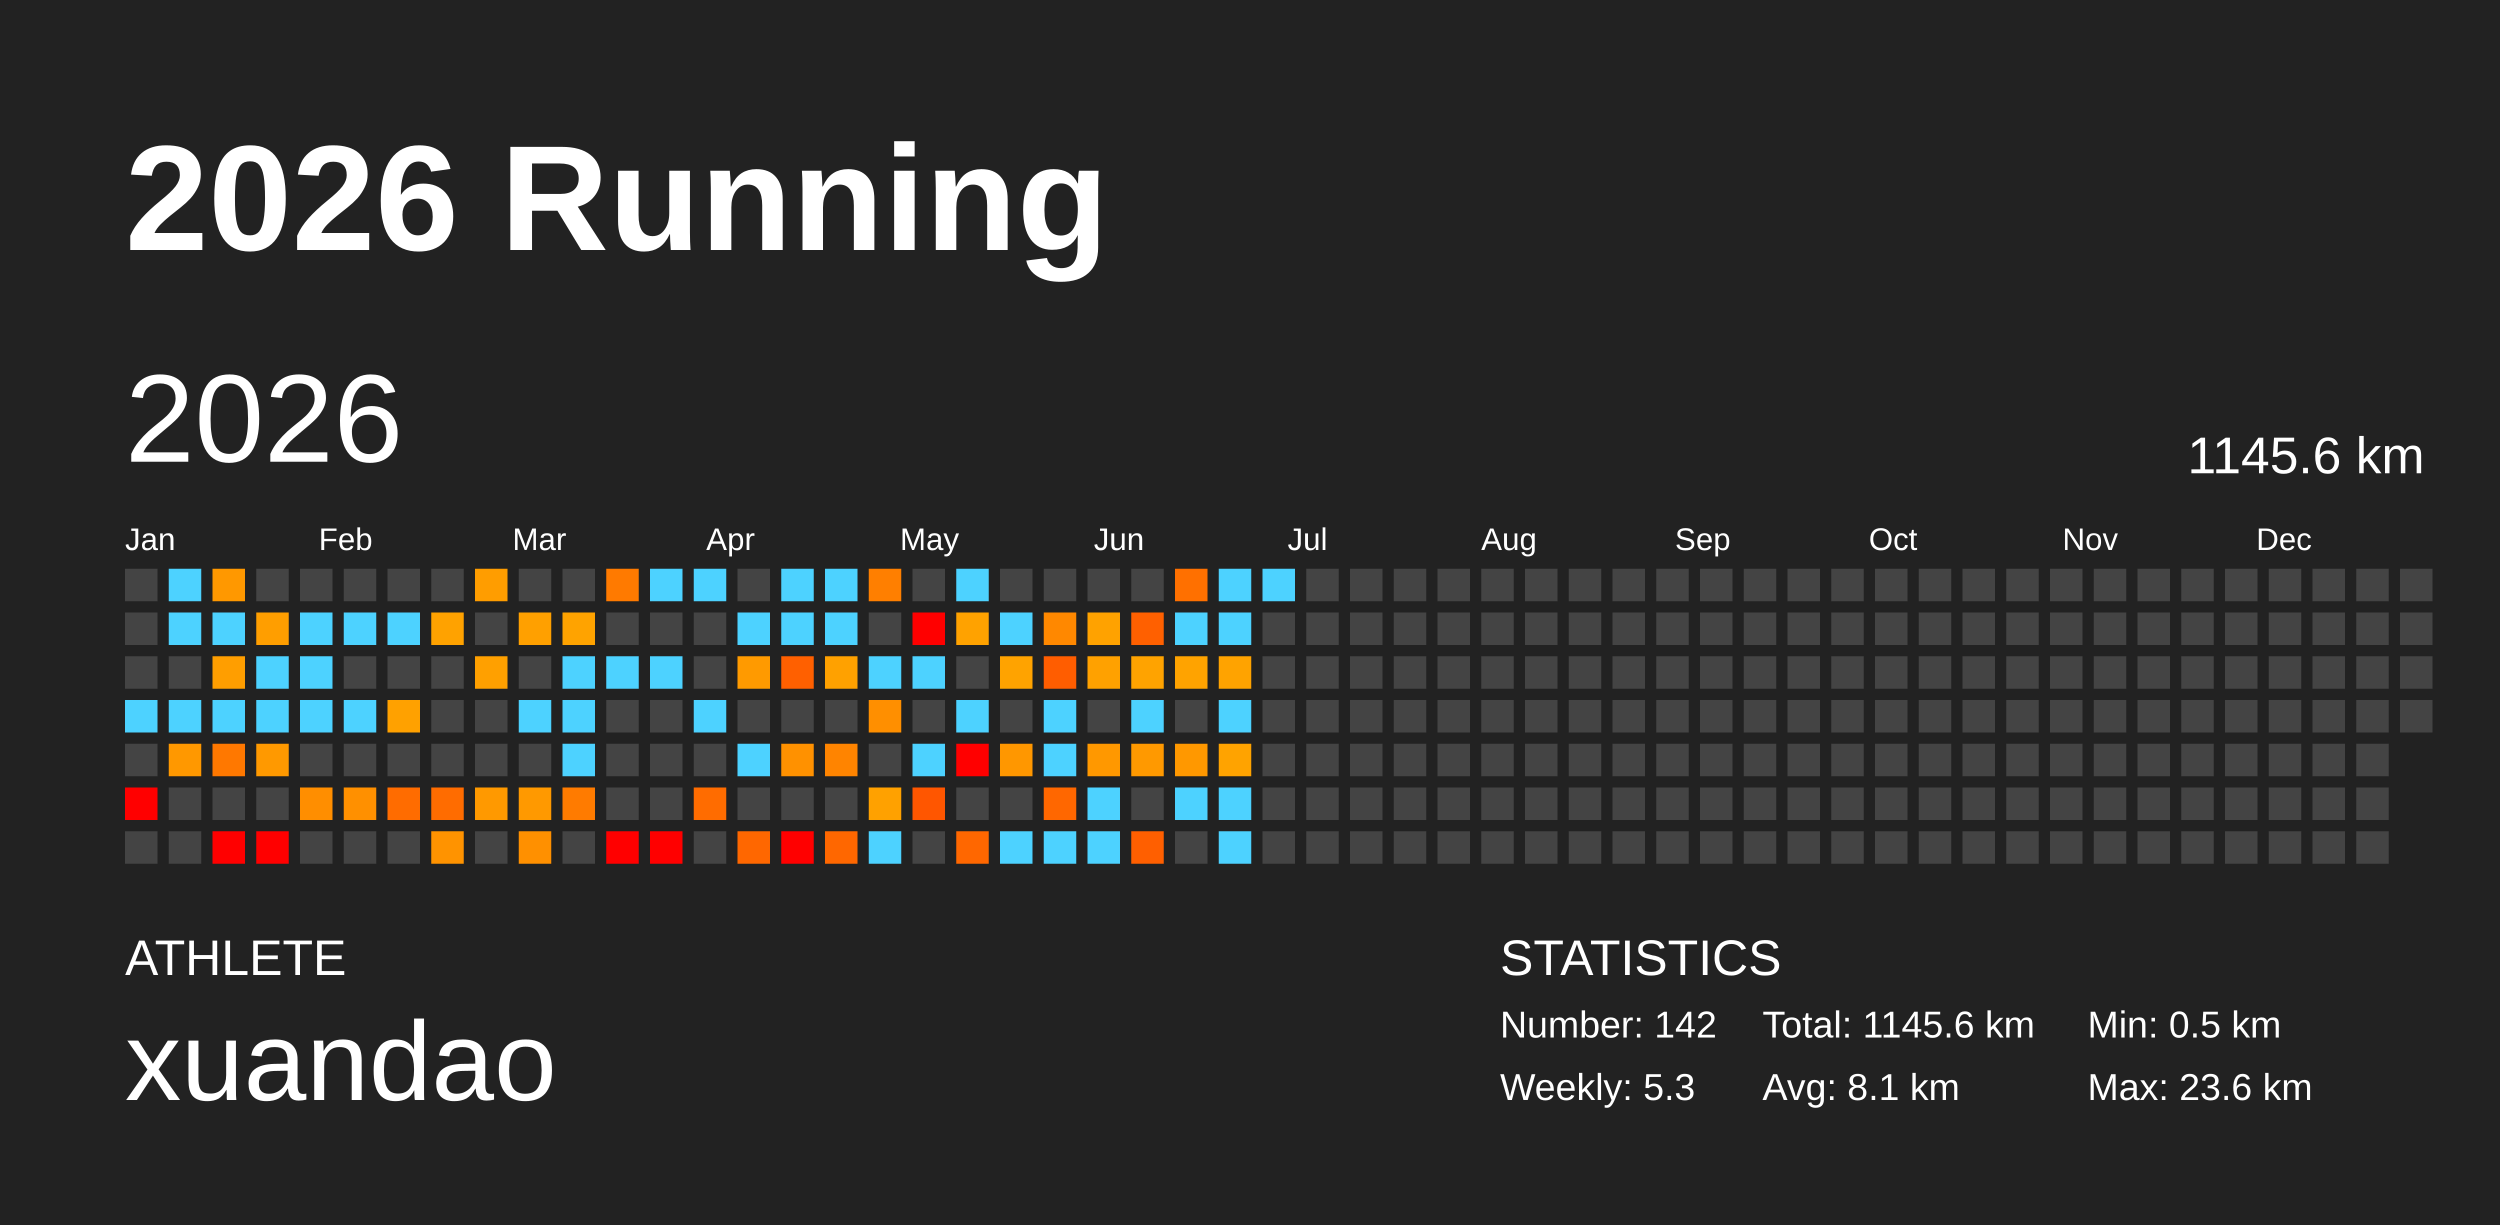
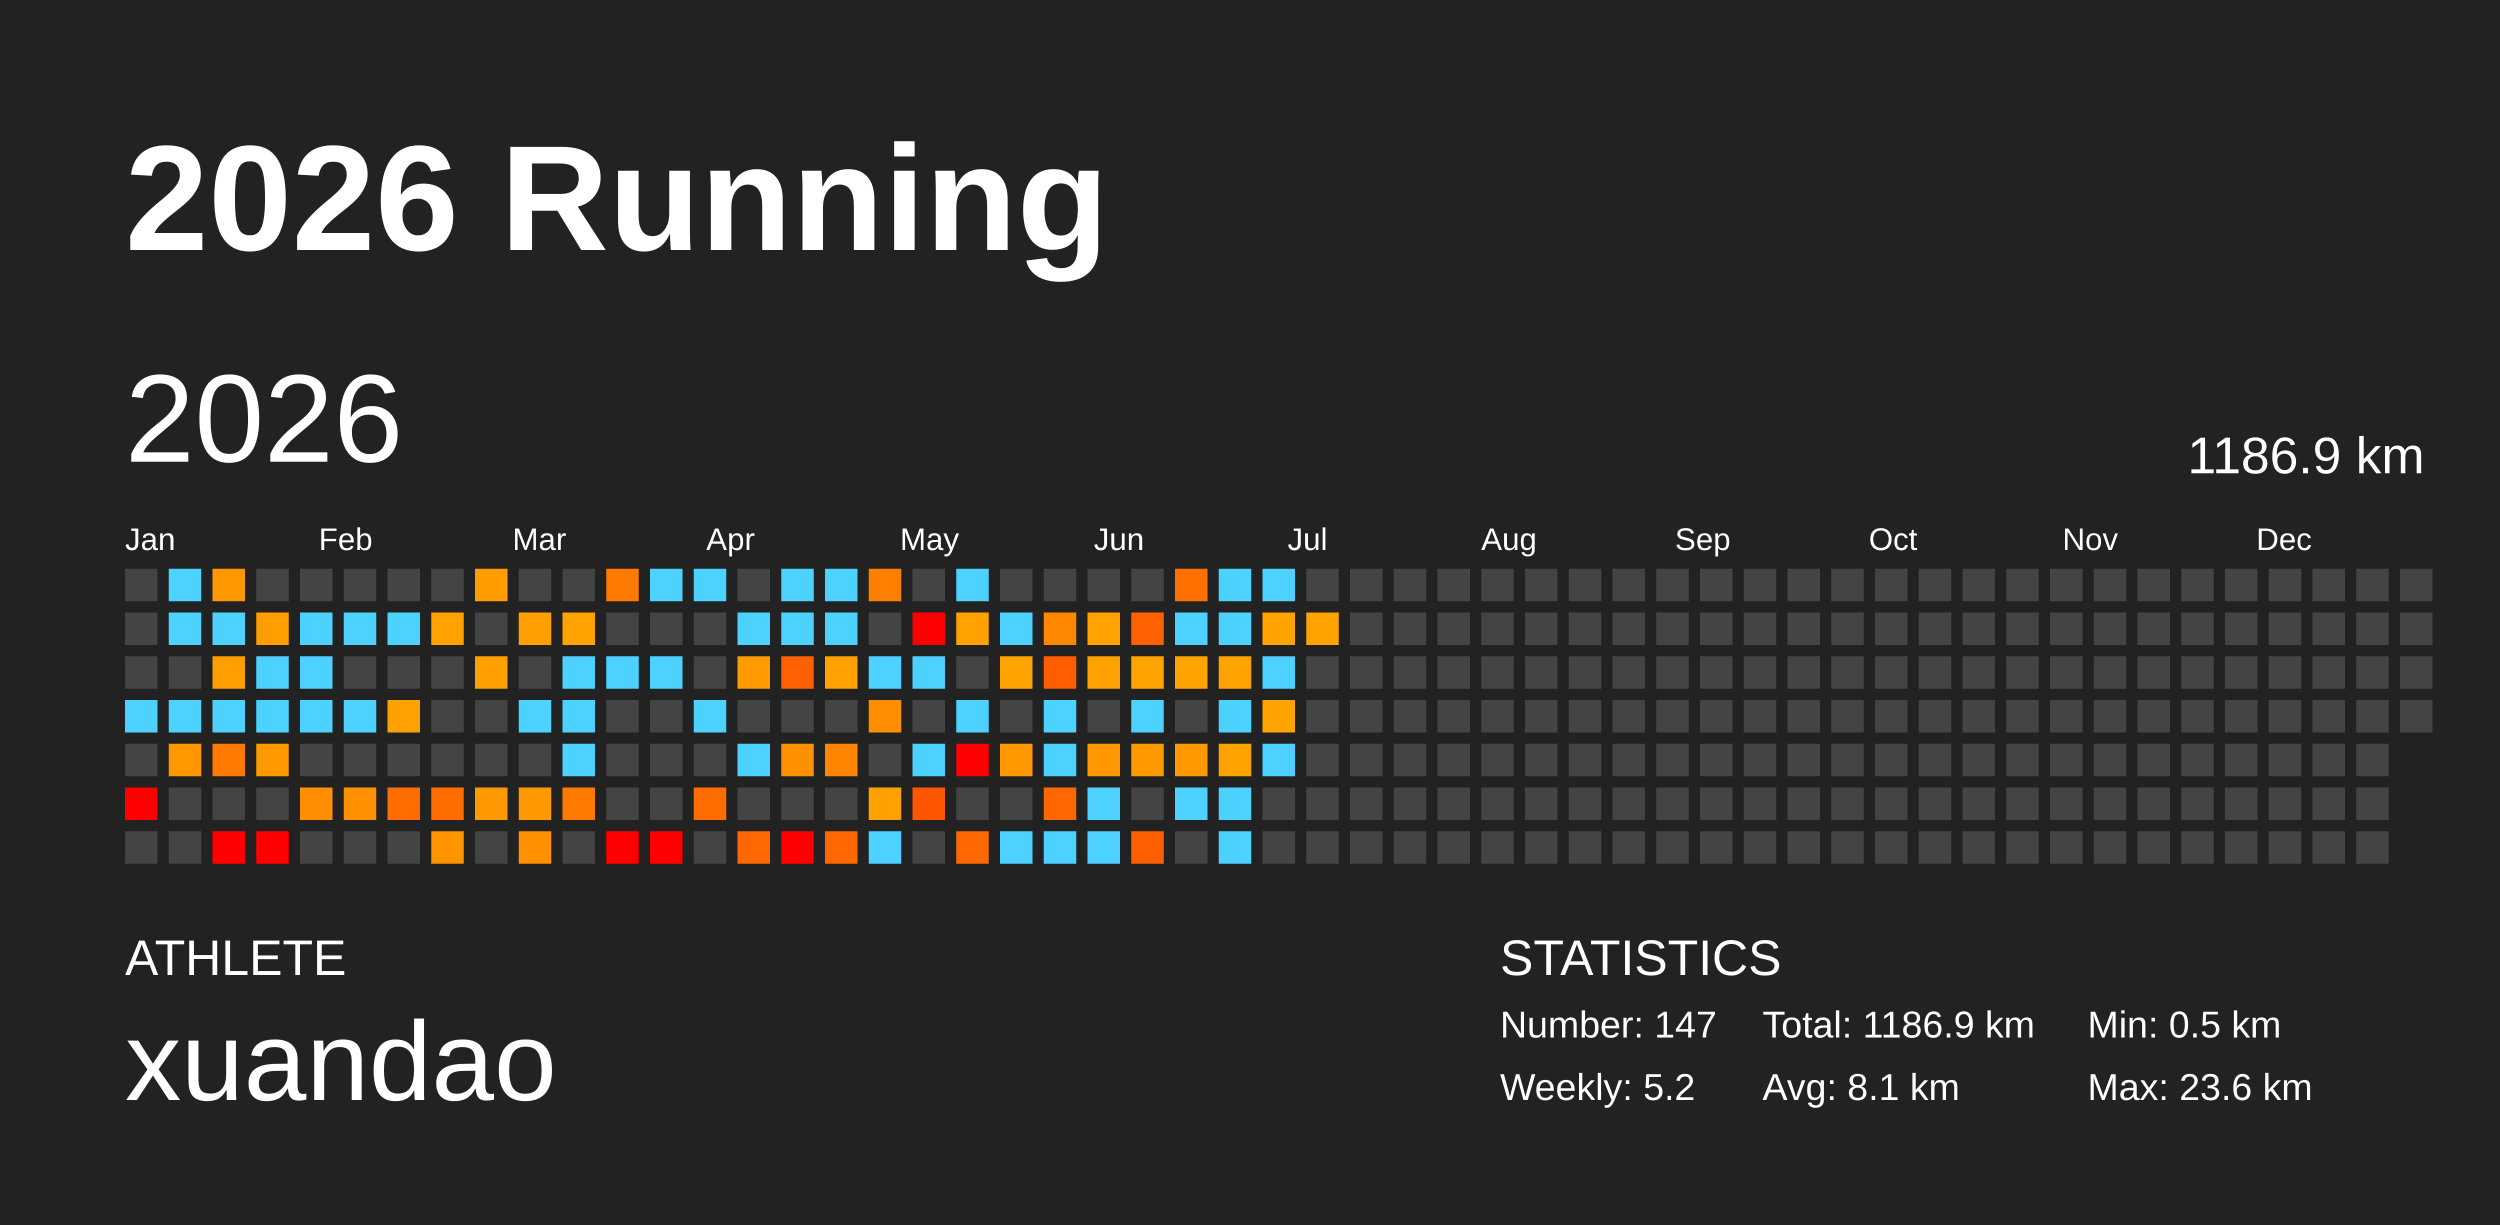
<svg xmlns="http://www.w3.org/2000/svg" baseProfile="full" height="98mm" version="1.1" viewBox="0,0,200,98" width="200mm">
  <defs />
  <rect fill="#222222" height="98" width="200" x="0" y="0" />
  <text fill="#FFFFFF" style="font-size:12px; font-family:Arial; font-weight:bold;" x="10" y="20">2026 Running</text>
  <text fill="#FFFFFF" style="font-size:4px; font-family:Arial" x="10" y="78">ATHLETE</text>
  <text fill="#FFFFFF" style="font-size:9px; font-family:Arial" x="10" y="88">xuandao</text>
  <text fill="#FFFFFF" style="font-size:4px; font-family:Arial" x="120" y="78">STATISTICS</text>
-   <text fill="#FFFFFF" style="font-size:3px; font-family:Arial" x="120" y="83">Number: 142</text>
-   <text fill="#FFFFFF" style="font-size:3px; font-family:Arial" x="120" y="88">Weekly: 5.3</text>
-   <text fill="#FFFFFF" style="font-size:3px; font-family:Arial" x="141" y="83">Total: 1145.6 km</text>
+   <text fill="#FFFFFF" style="font-size:3px; font-family:Arial" x="120" y="83">Number: 147</text>
+   <text fill="#FFFFFF" style="font-size:3px; font-family:Arial" x="120" y="88">Weekly: 5.2</text>
+   <text fill="#FFFFFF" style="font-size:3px; font-family:Arial" x="141" y="83">Total: 1186.9 km</text>
  <text fill="#FFFFFF" style="font-size:3px; font-family:Arial" x="141" y="88">Avg: 8.1 km</text>
  <text fill="#FFFFFF" style="font-size:3px; font-family:Arial" x="167" y="83">Min: 0.5 km</text>
  <text fill="#FFFFFF" style="font-size:3px; font-family:Arial" x="167" y="88">Max: 23.6 km</text>
  <text dominant-baseline="hanging" fill="#FFFFFF" style="font-size:10.0px; font-family:Arial;" x="10" y="30">2026</text>
-   <text dominant-baseline="hanging" fill="#FFFFFF" style="font-size:4.125px; font-family:Arial;" x="175" y="35">1145.6 km</text>
+   <text dominant-baseline="hanging" fill="#FFFFFF" style="font-size:4.125px; font-family:Arial;" x="175" y="35">1186.9 km</text>
  <text fill="#FFFFFF" style="font-size:2.5px; font-family:Arial" x="10.0" y="44">Jan</text>
  <text fill="#FFFFFF" style="font-size:2.5px; font-family:Arial" x="25.5" y="44">Feb</text>
  <text fill="#FFFFFF" style="font-size:2.5px; font-family:Arial" x="41.0" y="44">Mar</text>
  <text fill="#FFFFFF" style="font-size:2.5px; font-family:Arial" x="56.5" y="44">Apr</text>
  <text fill="#FFFFFF" style="font-size:2.5px; font-family:Arial" x="72.0" y="44">May</text>
  <text fill="#FFFFFF" style="font-size:2.5px; font-family:Arial" x="87.5" y="44">Jun</text>
  <text fill="#FFFFFF" style="font-size:2.5px; font-family:Arial" x="103.0" y="44">Jul</text>
  <text fill="#FFFFFF" style="font-size:2.5px; font-family:Arial" x="118.5" y="44">Aug</text>
  <text fill="#FFFFFF" style="font-size:2.5px; font-family:Arial" x="134.0" y="44">Sep</text>
  <text fill="#FFFFFF" style="font-size:2.5px; font-family:Arial" x="149.5" y="44">Oct</text>
  <text fill="#FFFFFF" style="font-size:2.5px; font-family:Arial" x="165.0" y="44">Nov</text>
  <text fill="#FFFFFF" style="font-size:2.5px; font-family:Arial" x="180.5" y="44">Dec</text>
  <rect fill="#444444" height="2.6" width="2.6" x="10.0" y="45.5" />
  <rect fill="#444444" height="2.6" width="2.6" x="10.0" y="49.0" />
  <rect fill="#444444" height="2.6" width="2.6" x="10.0" y="52.5" />
  <rect fill="#4dd2ff" height="2.6" width="2.6" x="10.0" y="56.0" />
  <rect fill="#444444" height="2.6" width="2.6" x="10.0" y="59.5" />
  <rect fill="red" height="2.6" width="2.6" x="10.0" y="63.0" />
  <rect fill="#444444" height="2.6" width="2.6" x="10.0" y="66.5" />
  <rect fill="#4dd2ff" height="2.6" width="2.6" x="13.5" y="45.5" />
  <rect fill="#4dd2ff" height="2.6" width="2.6" x="13.5" y="49.0" />
  <rect fill="#444444" height="2.6" width="2.6" x="13.5" y="52.5" />
  <rect fill="#4dd2ff" height="2.6" width="2.6" x="13.5" y="56.0" />
  <rect fill="#ff9800" height="2.6" width="2.6" x="13.5" y="59.5" />
  <rect fill="#444444" height="2.6" width="2.6" x="13.5" y="63.0" />
  <rect fill="#444444" height="2.6" width="2.6" x="13.5" y="66.5" />
  <rect fill="#ff9800" height="2.6" width="2.6" x="17.0" y="45.5" />
  <rect fill="#4dd2ff" height="2.6" width="2.6" x="17.0" y="49.0" />
  <rect fill="#ff9e00" height="2.6" width="2.6" x="17.0" y="52.5" />
  <rect fill="#4dd2ff" height="2.6" width="2.6" x="17.0" y="56.0" />
  <rect fill="#ff7800" height="2.6" width="2.6" x="17.0" y="59.5" />
  <rect fill="#444444" height="2.6" width="2.6" x="17.0" y="63.0" />
  <rect fill="red" height="2.6" width="2.6" x="17.0" y="66.5" />
  <rect fill="#444444" height="2.6" width="2.6" x="20.5" y="45.5" />
  <rect fill="#ff9e00" height="2.6" width="2.6" x="20.5" y="49.0" />
  <rect fill="#4dd2ff" height="2.6" width="2.6" x="20.5" y="52.5" />
  <rect fill="#4dd2ff" height="2.6" width="2.6" x="20.5" y="56.0" />
  <rect fill="#ff9900" height="2.6" width="2.6" x="20.5" y="59.5" />
  <rect fill="#444444" height="2.6" width="2.6" x="20.5" y="63.0" />
  <rect fill="red" height="2.6" width="2.6" x="20.5" y="66.5" />
  <rect fill="#444444" height="2.6" width="2.6" x="24.0" y="45.5" />
  <rect fill="#4dd2ff" height="2.6" width="2.6" x="24.0" y="49.0" />
  <rect fill="#4dd2ff" height="2.6" width="2.6" x="24.0" y="52.5" />
  <rect fill="#4dd2ff" height="2.6" width="2.6" x="24.0" y="56.0" />
  <rect fill="#444444" height="2.6" width="2.6" x="24.0" y="59.5" />
  <rect fill="#ff8e00" height="2.6" width="2.6" x="24.0" y="63.0" />
  <rect fill="#444444" height="2.6" width="2.6" x="24.0" y="66.5" />
  <rect fill="#444444" height="2.6" width="2.6" x="27.5" y="45.5" />
  <rect fill="#4dd2ff" height="2.6" width="2.6" x="27.5" y="49.0" />
  <rect fill="#444444" height="2.6" width="2.6" x="27.5" y="52.5" />
  <rect fill="#4dd2ff" height="2.6" width="2.6" x="27.5" y="56.0" />
  <rect fill="#444444" height="2.6" width="2.6" x="27.5" y="59.5" />
  <rect fill="#ff9000" height="2.6" width="2.6" x="27.5" y="63.0" />
  <rect fill="#444444" height="2.6" width="2.6" x="27.5" y="66.5" />
  <rect fill="#444444" height="2.6" width="2.6" x="31.0" y="45.5" />
  <rect fill="#4dd2ff" height="2.6" width="2.6" x="31.0" y="49.0" />
  <rect fill="#444444" height="2.6" width="2.6" x="31.0" y="52.5" />
  <rect fill="#ffa100" height="2.6" width="2.6" x="31.0" y="56.0" />
  <rect fill="#444444" height="2.6" width="2.6" x="31.0" y="59.5" />
  <rect fill="#ff6c00" height="2.6" width="2.6" x="31.0" y="63.0" />
  <rect fill="#444444" height="2.6" width="2.6" x="31.0" y="66.5" />
  <rect fill="#444444" height="2.6" width="2.6" x="34.5" y="45.5" />
  <rect fill="#ffa200" height="2.6" width="2.6" x="34.5" y="49.0" />
  <rect fill="#444444" height="2.6" width="2.6" x="34.5" y="52.5" />
  <rect fill="#444444" height="2.6" width="2.6" x="34.5" y="56.0" />
  <rect fill="#444444" height="2.6" width="2.6" x="34.5" y="59.5" />
  <rect fill="#ff6c00" height="2.6" width="2.6" x="34.5" y="63.0" />
  <rect fill="#ff9300" height="2.6" width="2.6" x="34.5" y="66.5" />
  <rect fill="#ff9d00" height="2.6" width="2.6" x="38.0" y="45.5" />
  <rect fill="#444444" height="2.6" width="2.6" x="38.0" y="49.0" />
  <rect fill="#ffa000" height="2.6" width="2.6" x="38.0" y="52.5" />
  <rect fill="#444444" height="2.6" width="2.6" x="38.0" y="56.0" />
  <rect fill="#444444" height="2.6" width="2.6" x="38.0" y="59.5" />
  <rect fill="#ff9900" height="2.6" width="2.6" x="38.0" y="63.0" />
  <rect fill="#444444" height="2.6" width="2.6" x="38.0" y="66.5" />
  <rect fill="#444444" height="2.6" width="2.6" x="41.5" y="45.5" />
  <rect fill="#ffa000" height="2.6" width="2.6" x="41.5" y="49.0" />
  <rect fill="#444444" height="2.6" width="2.6" x="41.5" y="52.5" />
  <rect fill="#4dd2ff" height="2.6" width="2.6" x="41.5" y="56.0" />
  <rect fill="#444444" height="2.6" width="2.6" x="41.5" y="59.5" />
  <rect fill="#ff9900" height="2.6" width="2.6" x="41.5" y="63.0" />
  <rect fill="#ff9000" height="2.6" width="2.6" x="41.5" y="66.5" />
  <rect fill="#444444" height="2.6" width="2.6" x="45.0" y="45.5" />
  <rect fill="#ffa300" height="2.6" width="2.6" x="45.0" y="49.0" />
  <rect fill="#4dd2ff" height="2.6" width="2.6" x="45.0" y="52.5" />
  <rect fill="#4dd2ff" height="2.6" width="2.6" x="45.0" y="56.0" />
  <rect fill="#4dd2ff" height="2.6" width="2.6" x="45.0" y="59.5" />
  <rect fill="#ff7b00" height="2.6" width="2.6" x="45.0" y="63.0" />
  <rect fill="#444444" height="2.6" width="2.6" x="45.0" y="66.5" />
  <rect fill="#ff7a00" height="2.6" width="2.6" x="48.5" y="45.5" />
  <rect fill="#444444" height="2.6" width="2.6" x="48.5" y="49.0" />
  <rect fill="#4dd2ff" height="2.6" width="2.6" x="48.5" y="52.5" />
  <rect fill="#444444" height="2.6" width="2.6" x="48.5" y="56.0" />
  <rect fill="#444444" height="2.6" width="2.6" x="48.5" y="59.5" />
  <rect fill="#444444" height="2.6" width="2.6" x="48.5" y="63.0" />
  <rect fill="red" height="2.6" width="2.6" x="48.5" y="66.5" />
  <rect fill="#4dd2ff" height="2.6" width="2.6" x="52.0" y="45.5" />
  <rect fill="#444444" height="2.6" width="2.6" x="52.0" y="49.0" />
  <rect fill="#4dd2ff" height="2.6" width="2.6" x="52.0" y="52.5" />
  <rect fill="#444444" height="2.6" width="2.6" x="52.0" y="56.0" />
  <rect fill="#444444" height="2.6" width="2.6" x="52.0" y="59.5" />
  <rect fill="#444444" height="2.6" width="2.6" x="52.0" y="63.0" />
  <rect fill="red" height="2.6" width="2.6" x="52.0" y="66.5" />
  <rect fill="#4dd2ff" height="2.6" width="2.6" x="55.5" y="45.5" />
  <rect fill="#444444" height="2.6" width="2.6" x="55.5" y="49.0" />
  <rect fill="#444444" height="2.6" width="2.6" x="55.5" y="52.5" />
  <rect fill="#4dd2ff" height="2.6" width="2.6" x="55.5" y="56.0" />
  <rect fill="#444444" height="2.6" width="2.6" x="55.5" y="59.5" />
  <rect fill="#ff6c00" height="2.6" width="2.6" x="55.5" y="63.0" />
  <rect fill="#444444" height="2.6" width="2.6" x="55.5" y="66.5" />
  <rect fill="#444444" height="2.6" width="2.6" x="59.0" y="45.5" />
  <rect fill="#4dd2ff" height="2.6" width="2.6" x="59.0" y="49.0" />
  <rect fill="#ff9a00" height="2.6" width="2.6" x="59.0" y="52.5" />
  <rect fill="#444444" height="2.6" width="2.6" x="59.0" y="56.0" />
  <rect fill="#4dd2ff" height="2.6" width="2.6" x="59.0" y="59.5" />
  <rect fill="#444444" height="2.6" width="2.6" x="59.0" y="63.0" />
  <rect fill="#ff6700" height="2.6" width="2.6" x="59.0" y="66.5" />
  <rect fill="#4dd2ff" height="2.6" width="2.6" x="62.5" y="45.5" />
  <rect fill="#4dd2ff" height="2.6" width="2.6" x="62.5" y="49.0" />
  <rect fill="#ff6000" height="2.6" width="2.6" x="62.5" y="52.5" />
  <rect fill="#444444" height="2.6" width="2.6" x="62.5" y="56.0" />
  <rect fill="#ff9100" height="2.6" width="2.6" x="62.5" y="59.5" />
  <rect fill="#444444" height="2.6" width="2.6" x="62.5" y="63.0" />
  <rect fill="red" height="2.6" width="2.6" x="62.5" y="66.5" />
  <rect fill="#4dd2ff" height="2.6" width="2.6" x="66.0" y="45.5" />
  <rect fill="#4dd2ff" height="2.6" width="2.6" x="66.0" y="49.0" />
  <rect fill="#ffa100" height="2.6" width="2.6" x="66.0" y="52.5" />
  <rect fill="#444444" height="2.6" width="2.6" x="66.0" y="56.0" />
  <rect fill="#ff8400" height="2.6" width="2.6" x="66.0" y="59.5" />
  <rect fill="#444444" height="2.6" width="2.6" x="66.0" y="63.0" />
  <rect fill="#ff6700" height="2.6" width="2.6" x="66.0" y="66.5" />
  <rect fill="#ff7f00" height="2.6" width="2.6" x="69.5" y="45.5" />
  <rect fill="#444444" height="2.6" width="2.6" x="69.5" y="49.0" />
  <rect fill="#4dd2ff" height="2.6" width="2.6" x="69.5" y="52.5" />
  <rect fill="#ff8f00" height="2.6" width="2.6" x="69.5" y="56.0" />
  <rect fill="#444444" height="2.6" width="2.6" x="69.5" y="59.5" />
  <rect fill="#ffa100" height="2.6" width="2.6" x="69.5" y="63.0" />
  <rect fill="#4dd2ff" height="2.6" width="2.6" x="69.5" y="66.5" />
  <rect fill="#444444" height="2.6" width="2.6" x="73.0" y="45.5" />
  <rect fill="red" height="2.6" width="2.6" x="73.0" y="49.0" />
  <rect fill="#4dd2ff" height="2.6" width="2.6" x="73.0" y="52.5" />
  <rect fill="#444444" height="2.6" width="2.6" x="73.0" y="56.0" />
  <rect fill="#4dd2ff" height="2.6" width="2.6" x="73.0" y="59.5" />
  <rect fill="#ff5600" height="2.6" width="2.6" x="73.0" y="63.0" />
  <rect fill="#444444" height="2.6" width="2.6" x="73.0" y="66.5" />
  <rect fill="#4dd2ff" height="2.6" width="2.6" x="76.5" y="45.5" />
  <rect fill="#ffa200" height="2.6" width="2.6" x="76.5" y="49.0" />
  <rect fill="#444444" height="2.6" width="2.6" x="76.5" y="52.5" />
  <rect fill="#4dd2ff" height="2.6" width="2.6" x="76.5" y="56.0" />
  <rect fill="red" height="2.6" width="2.6" x="76.5" y="59.5" />
  <rect fill="#444444" height="2.6" width="2.6" x="76.5" y="63.0" />
  <rect fill="#ff6700" height="2.6" width="2.6" x="76.5" y="66.5" />
  <rect fill="#444444" height="2.6" width="2.6" x="80.0" y="45.5" />
  <rect fill="#4dd2ff" height="2.6" width="2.6" x="80.0" y="49.0" />
  <rect fill="#ffa300" height="2.6" width="2.6" x="80.0" y="52.5" />
  <rect fill="#444444" height="2.6" width="2.6" x="80.0" y="56.0" />
  <rect fill="#ff9700" height="2.6" width="2.6" x="80.0" y="59.5" />
  <rect fill="#444444" height="2.6" width="2.6" x="80.0" y="63.0" />
  <rect fill="#4dd2ff" height="2.6" width="2.6" x="80.0" y="66.5" />
  <rect fill="#444444" height="2.6" width="2.6" x="83.5" y="45.5" />
  <rect fill="#ff8800" height="2.6" width="2.6" x="83.5" y="49.0" />
  <rect fill="#ff5d00" height="2.6" width="2.6" x="83.5" y="52.5" />
  <rect fill="#4dd2ff" height="2.6" width="2.6" x="83.5" y="56.0" />
  <rect fill="#4dd2ff" height="2.6" width="2.6" x="83.5" y="59.5" />
  <rect fill="#ff6700" height="2.6" width="2.6" x="83.5" y="63.0" />
  <rect fill="#4dd2ff" height="2.6" width="2.6" x="83.5" y="66.5" />
  <rect fill="#444444" height="2.6" width="2.6" x="87.0" y="45.5" />
  <rect fill="#ffa200" height="2.6" width="2.6" x="87.0" y="49.0" />
  <rect fill="#ffa100" height="2.6" width="2.6" x="87.0" y="52.5" />
  <rect fill="#444444" height="2.6" width="2.6" x="87.0" y="56.0" />
  <rect fill="#ff9800" height="2.6" width="2.6" x="87.0" y="59.5" />
  <rect fill="#4dd2ff" height="2.6" width="2.6" x="87.0" y="63.0" />
  <rect fill="#4dd2ff" height="2.6" width="2.6" x="87.0" y="66.5" />
  <rect fill="#444444" height="2.6" width="2.6" x="90.5" y="45.5" />
  <rect fill="#ff6000" height="2.6" width="2.6" x="90.5" y="49.0" />
  <rect fill="#ffa300" height="2.6" width="2.6" x="90.5" y="52.5" />
  <rect fill="#4dd2ff" height="2.6" width="2.6" x="90.5" y="56.0" />
  <rect fill="#ff9900" height="2.6" width="2.6" x="90.5" y="59.5" />
  <rect fill="#444444" height="2.6" width="2.6" x="90.5" y="63.0" />
  <rect fill="#ff5f00" height="2.6" width="2.6" x="90.5" y="66.5" />
  <rect fill="#ff7000" height="2.6" width="2.6" x="94.0" y="45.5" />
  <rect fill="#4dd2ff" height="2.6" width="2.6" x="94.0" y="49.0" />
  <rect fill="#ffa300" height="2.6" width="2.6" x="94.0" y="52.5" />
  <rect fill="#444444" height="2.6" width="2.6" x="94.0" y="56.0" />
  <rect fill="#ff9800" height="2.6" width="2.6" x="94.0" y="59.5" />
  <rect fill="#4dd2ff" height="2.6" width="2.6" x="94.0" y="63.0" />
  <rect fill="#444444" height="2.6" width="2.6" x="94.0" y="66.5" />
  <rect fill="#4dd2ff" height="2.6" width="2.6" x="97.5" y="45.5" />
  <rect fill="#4dd2ff" height="2.6" width="2.6" x="97.5" y="49.0" />
  <rect fill="#ffa300" height="2.6" width="2.6" x="97.5" y="52.5" />
  <rect fill="#4dd2ff" height="2.6" width="2.6" x="97.5" y="56.0" />
  <rect fill="#ffa300" height="2.6" width="2.6" x="97.5" y="59.5" />
  <rect fill="#4dd2ff" height="2.6" width="2.6" x="97.5" y="63.0" />
  <rect fill="#4dd2ff" height="2.6" width="2.6" x="97.5" y="66.5" />
  <rect fill="#4dd2ff" height="2.6" width="2.6" x="101.0" y="45.5" />
-   <rect fill="#444444" height="2.6" width="2.6" x="101.0" y="49.0" />
-   <rect fill="#444444" height="2.6" width="2.6" x="101.0" y="52.5" />
-   <rect fill="#444444" height="2.6" width="2.6" x="101.0" y="56.0" />
-   <rect fill="#444444" height="2.6" width="2.6" x="101.0" y="59.5" />
+   <rect fill="#ffa300" height="2.6" width="2.6" x="101.0" y="49.0" />
+   <rect fill="#4dd2ff" height="2.6" width="2.6" x="101.0" y="52.5" />
+   <rect fill="#ffa300" height="2.6" width="2.6" x="101.0" y="56.0" />
+   <rect fill="#4dd2ff" height="2.6" width="2.6" x="101.0" y="59.5" />
  <rect fill="#444444" height="2.6" width="2.6" x="101.0" y="63.0" />
  <rect fill="#444444" height="2.6" width="2.6" x="101.0" y="66.5" />
  <rect fill="#444444" height="2.6" width="2.6" x="104.5" y="45.5" />
-   <rect fill="#444444" height="2.6" width="2.6" x="104.5" y="49.0" />
+   <rect fill="#ffa300" height="2.6" width="2.6" x="104.5" y="49.0" />
  <rect fill="#444444" height="2.6" width="2.6" x="104.5" y="52.5" />
  <rect fill="#444444" height="2.6" width="2.6" x="104.5" y="56.0" />
  <rect fill="#444444" height="2.6" width="2.6" x="104.5" y="59.5" />
  <rect fill="#444444" height="2.6" width="2.6" x="104.5" y="63.0" />
  <rect fill="#444444" height="2.6" width="2.6" x="104.5" y="66.5" />
  <rect fill="#444444" height="2.6" width="2.6" x="108.0" y="45.5" />
  <rect fill="#444444" height="2.6" width="2.6" x="108.0" y="49.0" />
  <rect fill="#444444" height="2.6" width="2.6" x="108.0" y="52.5" />
  <rect fill="#444444" height="2.6" width="2.6" x="108.0" y="56.0" />
  <rect fill="#444444" height="2.6" width="2.6" x="108.0" y="59.5" />
  <rect fill="#444444" height="2.6" width="2.6" x="108.0" y="63.0" />
  <rect fill="#444444" height="2.6" width="2.6" x="108.0" y="66.5" />
  <rect fill="#444444" height="2.6" width="2.6" x="111.5" y="45.5" />
  <rect fill="#444444" height="2.6" width="2.6" x="111.5" y="49.0" />
  <rect fill="#444444" height="2.6" width="2.6" x="111.5" y="52.5" />
  <rect fill="#444444" height="2.6" width="2.6" x="111.5" y="56.0" />
  <rect fill="#444444" height="2.6" width="2.6" x="111.5" y="59.5" />
  <rect fill="#444444" height="2.6" width="2.6" x="111.5" y="63.0" />
  <rect fill="#444444" height="2.6" width="2.6" x="111.5" y="66.5" />
  <rect fill="#444444" height="2.6" width="2.6" x="115.0" y="45.5" />
  <rect fill="#444444" height="2.6" width="2.6" x="115.0" y="49.0" />
  <rect fill="#444444" height="2.6" width="2.6" x="115.0" y="52.5" />
  <rect fill="#444444" height="2.6" width="2.6" x="115.0" y="56.0" />
  <rect fill="#444444" height="2.6" width="2.6" x="115.0" y="59.5" />
  <rect fill="#444444" height="2.6" width="2.6" x="115.0" y="63.0" />
  <rect fill="#444444" height="2.6" width="2.6" x="115.0" y="66.5" />
  <rect fill="#444444" height="2.6" width="2.6" x="118.5" y="45.5" />
  <rect fill="#444444" height="2.6" width="2.6" x="118.5" y="49.0" />
  <rect fill="#444444" height="2.6" width="2.6" x="118.5" y="52.5" />
  <rect fill="#444444" height="2.6" width="2.6" x="118.5" y="56.0" />
  <rect fill="#444444" height="2.6" width="2.6" x="118.5" y="59.5" />
  <rect fill="#444444" height="2.6" width="2.6" x="118.5" y="63.0" />
  <rect fill="#444444" height="2.6" width="2.6" x="118.5" y="66.5" />
  <rect fill="#444444" height="2.6" width="2.6" x="122.0" y="45.5" />
  <rect fill="#444444" height="2.6" width="2.6" x="122.0" y="49.0" />
  <rect fill="#444444" height="2.6" width="2.6" x="122.0" y="52.5" />
  <rect fill="#444444" height="2.6" width="2.6" x="122.0" y="56.0" />
  <rect fill="#444444" height="2.6" width="2.6" x="122.0" y="59.5" />
  <rect fill="#444444" height="2.6" width="2.6" x="122.0" y="63.0" />
  <rect fill="#444444" height="2.6" width="2.6" x="122.0" y="66.5" />
  <rect fill="#444444" height="2.6" width="2.6" x="125.5" y="45.5" />
  <rect fill="#444444" height="2.6" width="2.6" x="125.5" y="49.0" />
  <rect fill="#444444" height="2.6" width="2.6" x="125.5" y="52.5" />
  <rect fill="#444444" height="2.6" width="2.6" x="125.5" y="56.0" />
  <rect fill="#444444" height="2.6" width="2.6" x="125.5" y="59.5" />
  <rect fill="#444444" height="2.6" width="2.6" x="125.5" y="63.0" />
  <rect fill="#444444" height="2.6" width="2.6" x="125.5" y="66.5" />
  <rect fill="#444444" height="2.6" width="2.6" x="129.0" y="45.5" />
  <rect fill="#444444" height="2.6" width="2.6" x="129.0" y="49.0" />
  <rect fill="#444444" height="2.6" width="2.6" x="129.0" y="52.5" />
  <rect fill="#444444" height="2.6" width="2.6" x="129.0" y="56.0" />
  <rect fill="#444444" height="2.6" width="2.6" x="129.0" y="59.5" />
  <rect fill="#444444" height="2.6" width="2.6" x="129.0" y="63.0" />
  <rect fill="#444444" height="2.6" width="2.6" x="129.0" y="66.5" />
  <rect fill="#444444" height="2.6" width="2.6" x="132.5" y="45.5" />
  <rect fill="#444444" height="2.6" width="2.6" x="132.5" y="49.0" />
  <rect fill="#444444" height="2.6" width="2.6" x="132.5" y="52.5" />
  <rect fill="#444444" height="2.6" width="2.6" x="132.5" y="56.0" />
  <rect fill="#444444" height="2.6" width="2.6" x="132.5" y="59.5" />
  <rect fill="#444444" height="2.6" width="2.6" x="132.5" y="63.0" />
  <rect fill="#444444" height="2.6" width="2.6" x="132.5" y="66.5" />
  <rect fill="#444444" height="2.6" width="2.6" x="136.0" y="45.5" />
  <rect fill="#444444" height="2.6" width="2.6" x="136.0" y="49.0" />
  <rect fill="#444444" height="2.6" width="2.6" x="136.0" y="52.5" />
  <rect fill="#444444" height="2.6" width="2.6" x="136.0" y="56.0" />
  <rect fill="#444444" height="2.6" width="2.6" x="136.0" y="59.5" />
  <rect fill="#444444" height="2.6" width="2.6" x="136.0" y="63.0" />
  <rect fill="#444444" height="2.6" width="2.6" x="136.0" y="66.5" />
  <rect fill="#444444" height="2.6" width="2.6" x="139.5" y="45.5" />
  <rect fill="#444444" height="2.6" width="2.6" x="139.5" y="49.0" />
  <rect fill="#444444" height="2.6" width="2.6" x="139.5" y="52.5" />
  <rect fill="#444444" height="2.6" width="2.6" x="139.5" y="56.0" />
  <rect fill="#444444" height="2.6" width="2.6" x="139.5" y="59.5" />
  <rect fill="#444444" height="2.6" width="2.6" x="139.5" y="63.0" />
  <rect fill="#444444" height="2.6" width="2.6" x="139.5" y="66.5" />
  <rect fill="#444444" height="2.6" width="2.6" x="143.0" y="45.5" />
  <rect fill="#444444" height="2.6" width="2.6" x="143.0" y="49.0" />
  <rect fill="#444444" height="2.6" width="2.6" x="143.0" y="52.5" />
  <rect fill="#444444" height="2.6" width="2.6" x="143.0" y="56.0" />
  <rect fill="#444444" height="2.6" width="2.6" x="143.0" y="59.5" />
  <rect fill="#444444" height="2.6" width="2.6" x="143.0" y="63.0" />
  <rect fill="#444444" height="2.6" width="2.6" x="143.0" y="66.5" />
  <rect fill="#444444" height="2.6" width="2.6" x="146.5" y="45.5" />
  <rect fill="#444444" height="2.6" width="2.6" x="146.5" y="49.0" />
  <rect fill="#444444" height="2.6" width="2.6" x="146.5" y="52.5" />
  <rect fill="#444444" height="2.6" width="2.6" x="146.5" y="56.0" />
  <rect fill="#444444" height="2.6" width="2.6" x="146.5" y="59.5" />
  <rect fill="#444444" height="2.6" width="2.6" x="146.5" y="63.0" />
  <rect fill="#444444" height="2.6" width="2.6" x="146.5" y="66.5" />
  <rect fill="#444444" height="2.6" width="2.6" x="150.0" y="45.5" />
  <rect fill="#444444" height="2.6" width="2.6" x="150.0" y="49.0" />
  <rect fill="#444444" height="2.6" width="2.6" x="150.0" y="52.5" />
  <rect fill="#444444" height="2.6" width="2.6" x="150.0" y="56.0" />
  <rect fill="#444444" height="2.6" width="2.6" x="150.0" y="59.5" />
  <rect fill="#444444" height="2.6" width="2.6" x="150.0" y="63.0" />
  <rect fill="#444444" height="2.6" width="2.6" x="150.0" y="66.5" />
  <rect fill="#444444" height="2.6" width="2.6" x="153.5" y="45.5" />
  <rect fill="#444444" height="2.6" width="2.6" x="153.5" y="49.0" />
  <rect fill="#444444" height="2.6" width="2.6" x="153.5" y="52.5" />
  <rect fill="#444444" height="2.6" width="2.6" x="153.5" y="56.0" />
  <rect fill="#444444" height="2.6" width="2.6" x="153.5" y="59.5" />
  <rect fill="#444444" height="2.6" width="2.6" x="153.5" y="63.0" />
  <rect fill="#444444" height="2.6" width="2.6" x="153.5" y="66.5" />
  <rect fill="#444444" height="2.6" width="2.6" x="157.0" y="45.5" />
  <rect fill="#444444" height="2.6" width="2.6" x="157.0" y="49.0" />
  <rect fill="#444444" height="2.6" width="2.6" x="157.0" y="52.5" />
  <rect fill="#444444" height="2.6" width="2.6" x="157.0" y="56.0" />
  <rect fill="#444444" height="2.6" width="2.6" x="157.0" y="59.5" />
  <rect fill="#444444" height="2.6" width="2.6" x="157.0" y="63.0" />
  <rect fill="#444444" height="2.6" width="2.6" x="157.0" y="66.5" />
  <rect fill="#444444" height="2.6" width="2.6" x="160.5" y="45.5" />
  <rect fill="#444444" height="2.6" width="2.6" x="160.5" y="49.0" />
  <rect fill="#444444" height="2.6" width="2.6" x="160.5" y="52.5" />
  <rect fill="#444444" height="2.6" width="2.6" x="160.5" y="56.0" />
  <rect fill="#444444" height="2.6" width="2.6" x="160.5" y="59.5" />
  <rect fill="#444444" height="2.6" width="2.6" x="160.5" y="63.0" />
  <rect fill="#444444" height="2.6" width="2.6" x="160.5" y="66.5" />
  <rect fill="#444444" height="2.6" width="2.6" x="164.0" y="45.5" />
  <rect fill="#444444" height="2.6" width="2.6" x="164.0" y="49.0" />
  <rect fill="#444444" height="2.6" width="2.6" x="164.0" y="52.5" />
  <rect fill="#444444" height="2.6" width="2.6" x="164.0" y="56.0" />
  <rect fill="#444444" height="2.6" width="2.6" x="164.0" y="59.5" />
  <rect fill="#444444" height="2.6" width="2.6" x="164.0" y="63.0" />
  <rect fill="#444444" height="2.6" width="2.6" x="164.0" y="66.5" />
  <rect fill="#444444" height="2.6" width="2.6" x="167.5" y="45.5" />
  <rect fill="#444444" height="2.6" width="2.6" x="167.5" y="49.0" />
  <rect fill="#444444" height="2.6" width="2.6" x="167.5" y="52.5" />
  <rect fill="#444444" height="2.6" width="2.6" x="167.5" y="56.0" />
  <rect fill="#444444" height="2.6" width="2.6" x="167.5" y="59.5" />
  <rect fill="#444444" height="2.6" width="2.6" x="167.5" y="63.0" />
  <rect fill="#444444" height="2.6" width="2.6" x="167.5" y="66.5" />
  <rect fill="#444444" height="2.6" width="2.6" x="171.0" y="45.5" />
  <rect fill="#444444" height="2.6" width="2.6" x="171.0" y="49.0" />
  <rect fill="#444444" height="2.6" width="2.6" x="171.0" y="52.5" />
  <rect fill="#444444" height="2.6" width="2.6" x="171.0" y="56.0" />
  <rect fill="#444444" height="2.6" width="2.6" x="171.0" y="59.5" />
  <rect fill="#444444" height="2.6" width="2.6" x="171.0" y="63.0" />
  <rect fill="#444444" height="2.6" width="2.6" x="171.0" y="66.5" />
  <rect fill="#444444" height="2.6" width="2.6" x="174.5" y="45.5" />
  <rect fill="#444444" height="2.6" width="2.6" x="174.5" y="49.0" />
  <rect fill="#444444" height="2.6" width="2.6" x="174.5" y="52.5" />
  <rect fill="#444444" height="2.6" width="2.6" x="174.5" y="56.0" />
  <rect fill="#444444" height="2.6" width="2.6" x="174.5" y="59.5" />
  <rect fill="#444444" height="2.6" width="2.6" x="174.5" y="63.0" />
  <rect fill="#444444" height="2.6" width="2.6" x="174.5" y="66.5" />
  <rect fill="#444444" height="2.6" width="2.6" x="178.0" y="45.5" />
  <rect fill="#444444" height="2.6" width="2.6" x="178.0" y="49.0" />
  <rect fill="#444444" height="2.6" width="2.6" x="178.0" y="52.5" />
  <rect fill="#444444" height="2.6" width="2.6" x="178.0" y="56.0" />
  <rect fill="#444444" height="2.6" width="2.6" x="178.0" y="59.5" />
  <rect fill="#444444" height="2.6" width="2.6" x="178.0" y="63.0" />
  <rect fill="#444444" height="2.6" width="2.6" x="178.0" y="66.5" />
  <rect fill="#444444" height="2.6" width="2.6" x="181.5" y="45.5" />
  <rect fill="#444444" height="2.6" width="2.6" x="181.5" y="49.0" />
  <rect fill="#444444" height="2.6" width="2.6" x="181.5" y="52.5" />
  <rect fill="#444444" height="2.6" width="2.6" x="181.5" y="56.0" />
  <rect fill="#444444" height="2.6" width="2.6" x="181.5" y="59.5" />
  <rect fill="#444444" height="2.6" width="2.6" x="181.5" y="63.0" />
  <rect fill="#444444" height="2.6" width="2.6" x="181.5" y="66.5" />
  <rect fill="#444444" height="2.6" width="2.6" x="185.0" y="45.5" />
  <rect fill="#444444" height="2.6" width="2.6" x="185.0" y="49.0" />
  <rect fill="#444444" height="2.6" width="2.6" x="185.0" y="52.5" />
  <rect fill="#444444" height="2.6" width="2.6" x="185.0" y="56.0" />
  <rect fill="#444444" height="2.6" width="2.6" x="185.0" y="59.5" />
  <rect fill="#444444" height="2.6" width="2.6" x="185.0" y="63.0" />
  <rect fill="#444444" height="2.6" width="2.6" x="185.0" y="66.5" />
  <rect fill="#444444" height="2.6" width="2.6" x="188.5" y="45.5" />
  <rect fill="#444444" height="2.6" width="2.6" x="188.5" y="49.0" />
  <rect fill="#444444" height="2.6" width="2.6" x="188.5" y="52.5" />
  <rect fill="#444444" height="2.6" width="2.6" x="188.5" y="56.0" />
  <rect fill="#444444" height="2.6" width="2.6" x="188.5" y="59.5" />
  <rect fill="#444444" height="2.6" width="2.6" x="188.5" y="63.0" />
  <rect fill="#444444" height="2.6" width="2.6" x="188.5" y="66.5" />
  <rect fill="#444444" height="2.6" width="2.6" x="192.0" y="45.5" />
  <rect fill="#444444" height="2.6" width="2.6" x="192.0" y="49.0" />
  <rect fill="#444444" height="2.6" width="2.6" x="192.0" y="52.5" />
  <rect fill="#444444" height="2.6" width="2.6" x="192.0" y="56.0" />
</svg>
